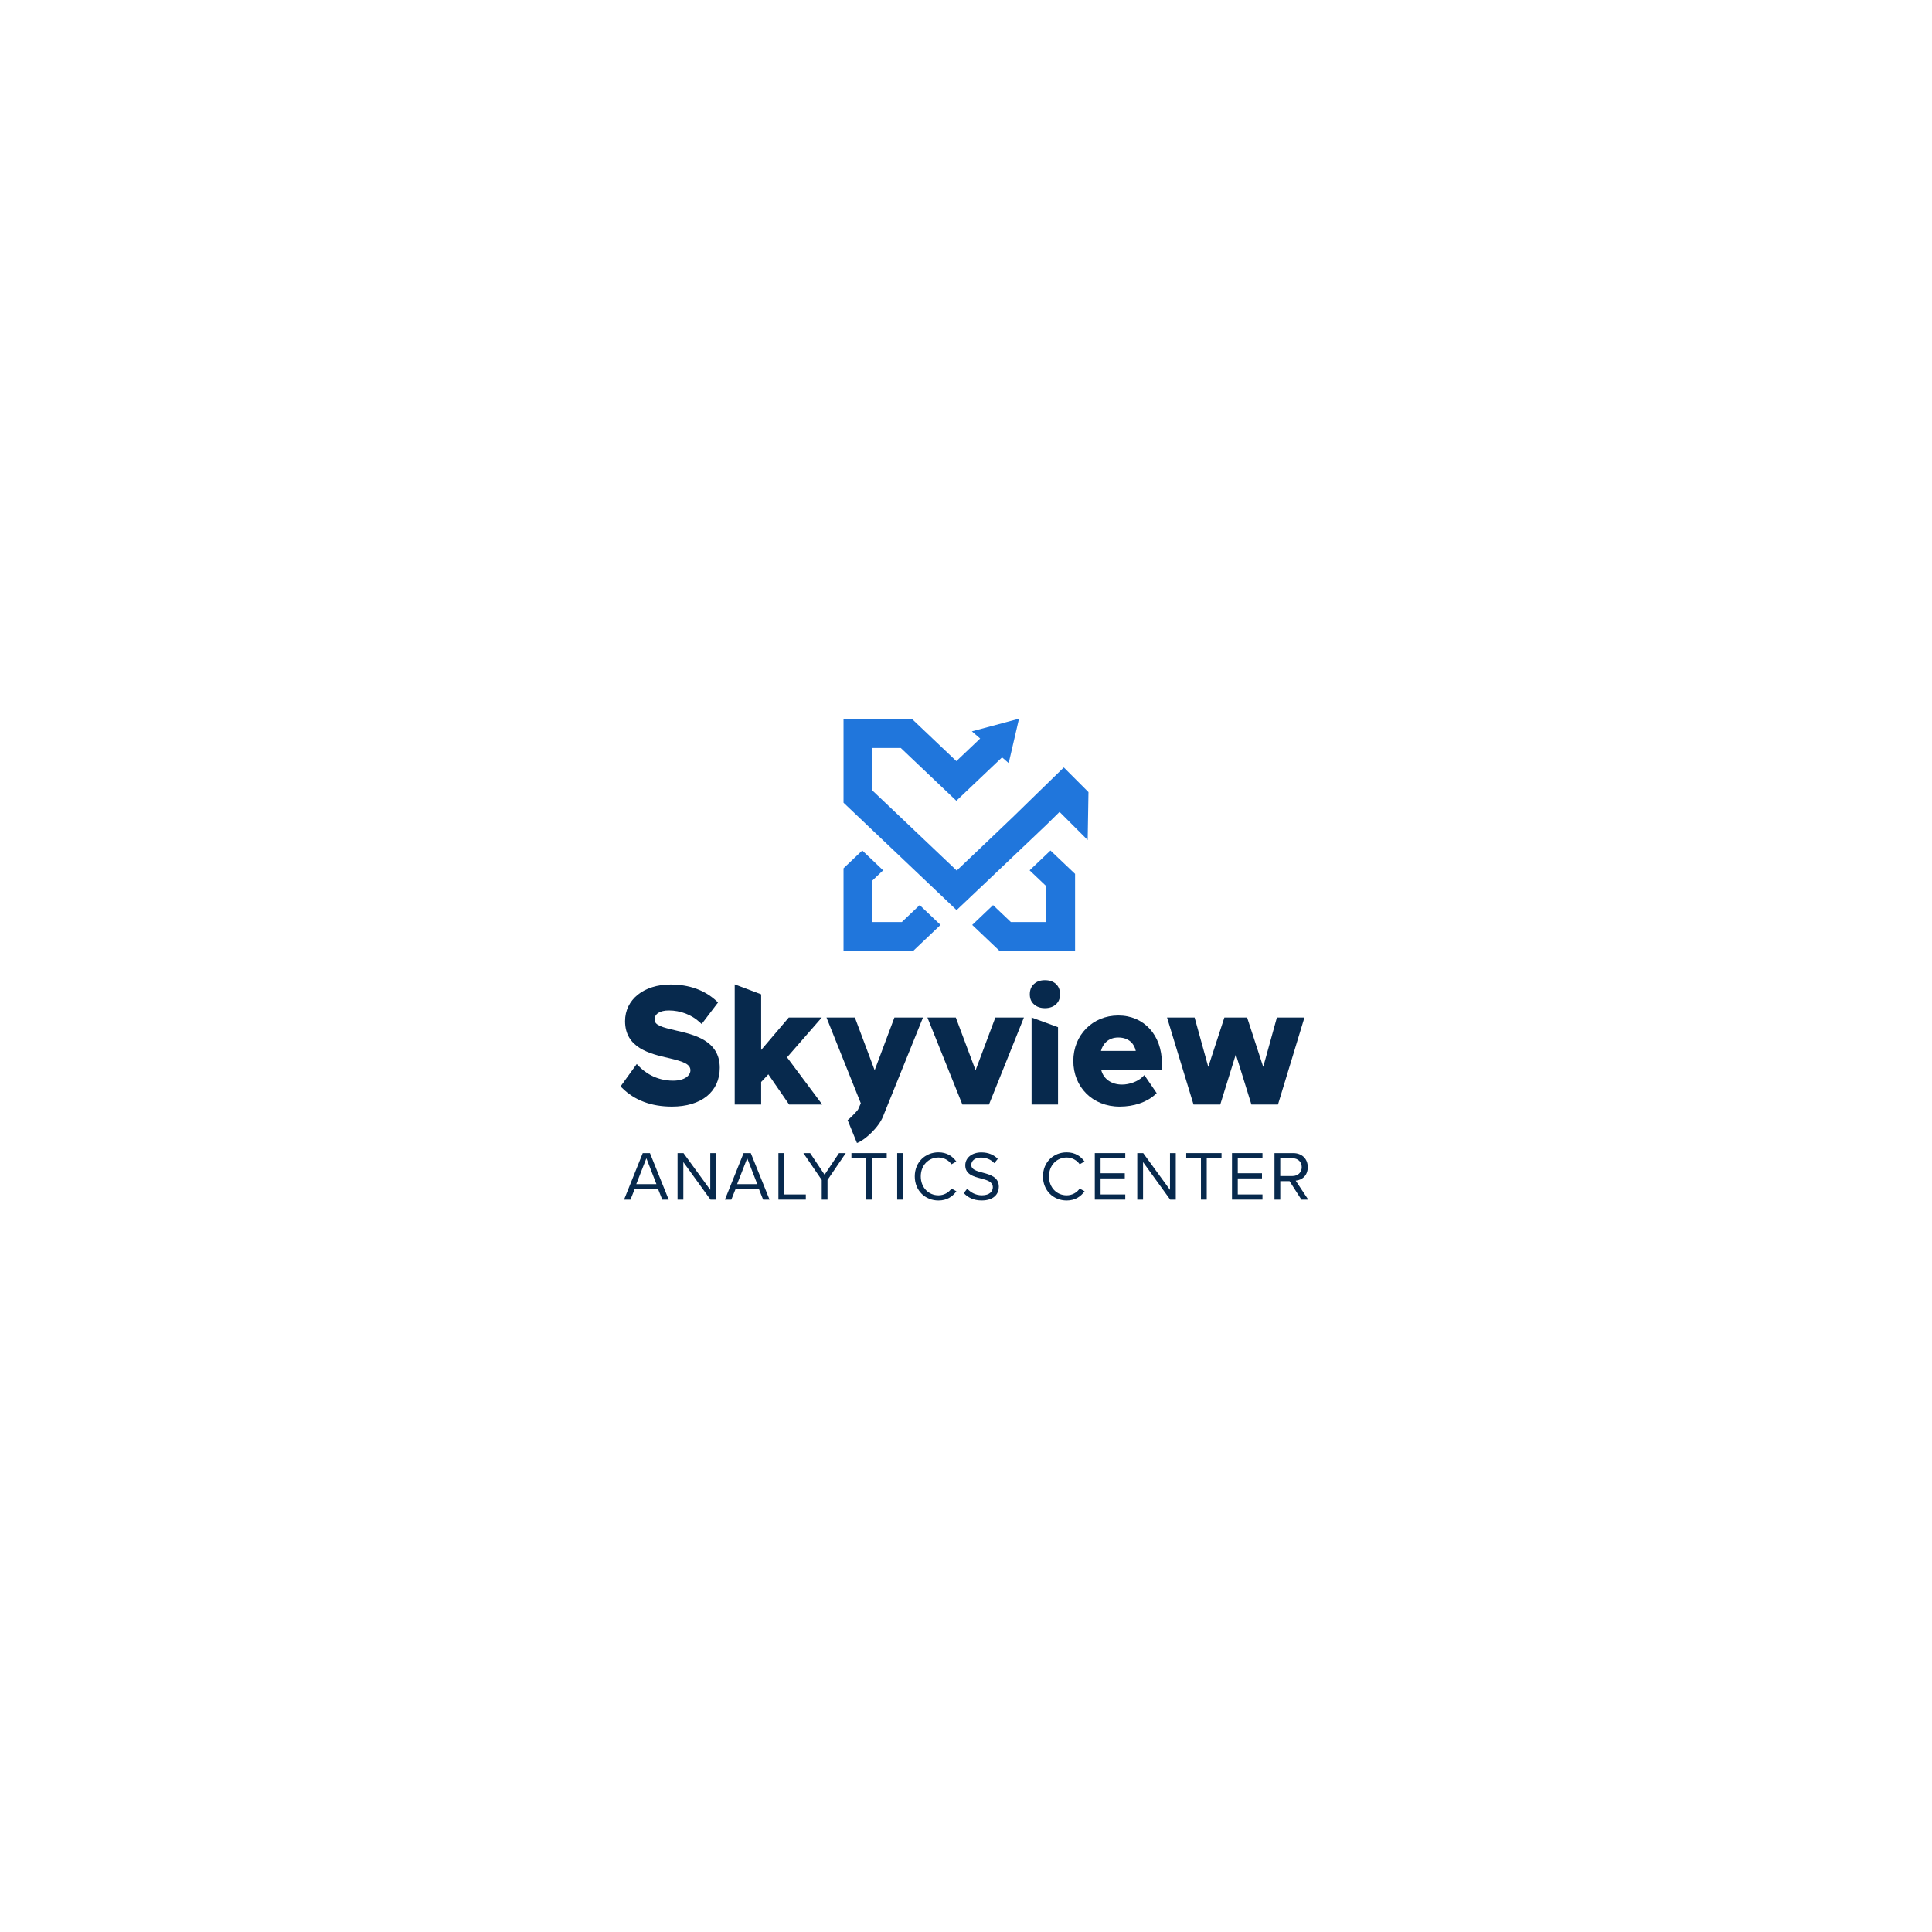
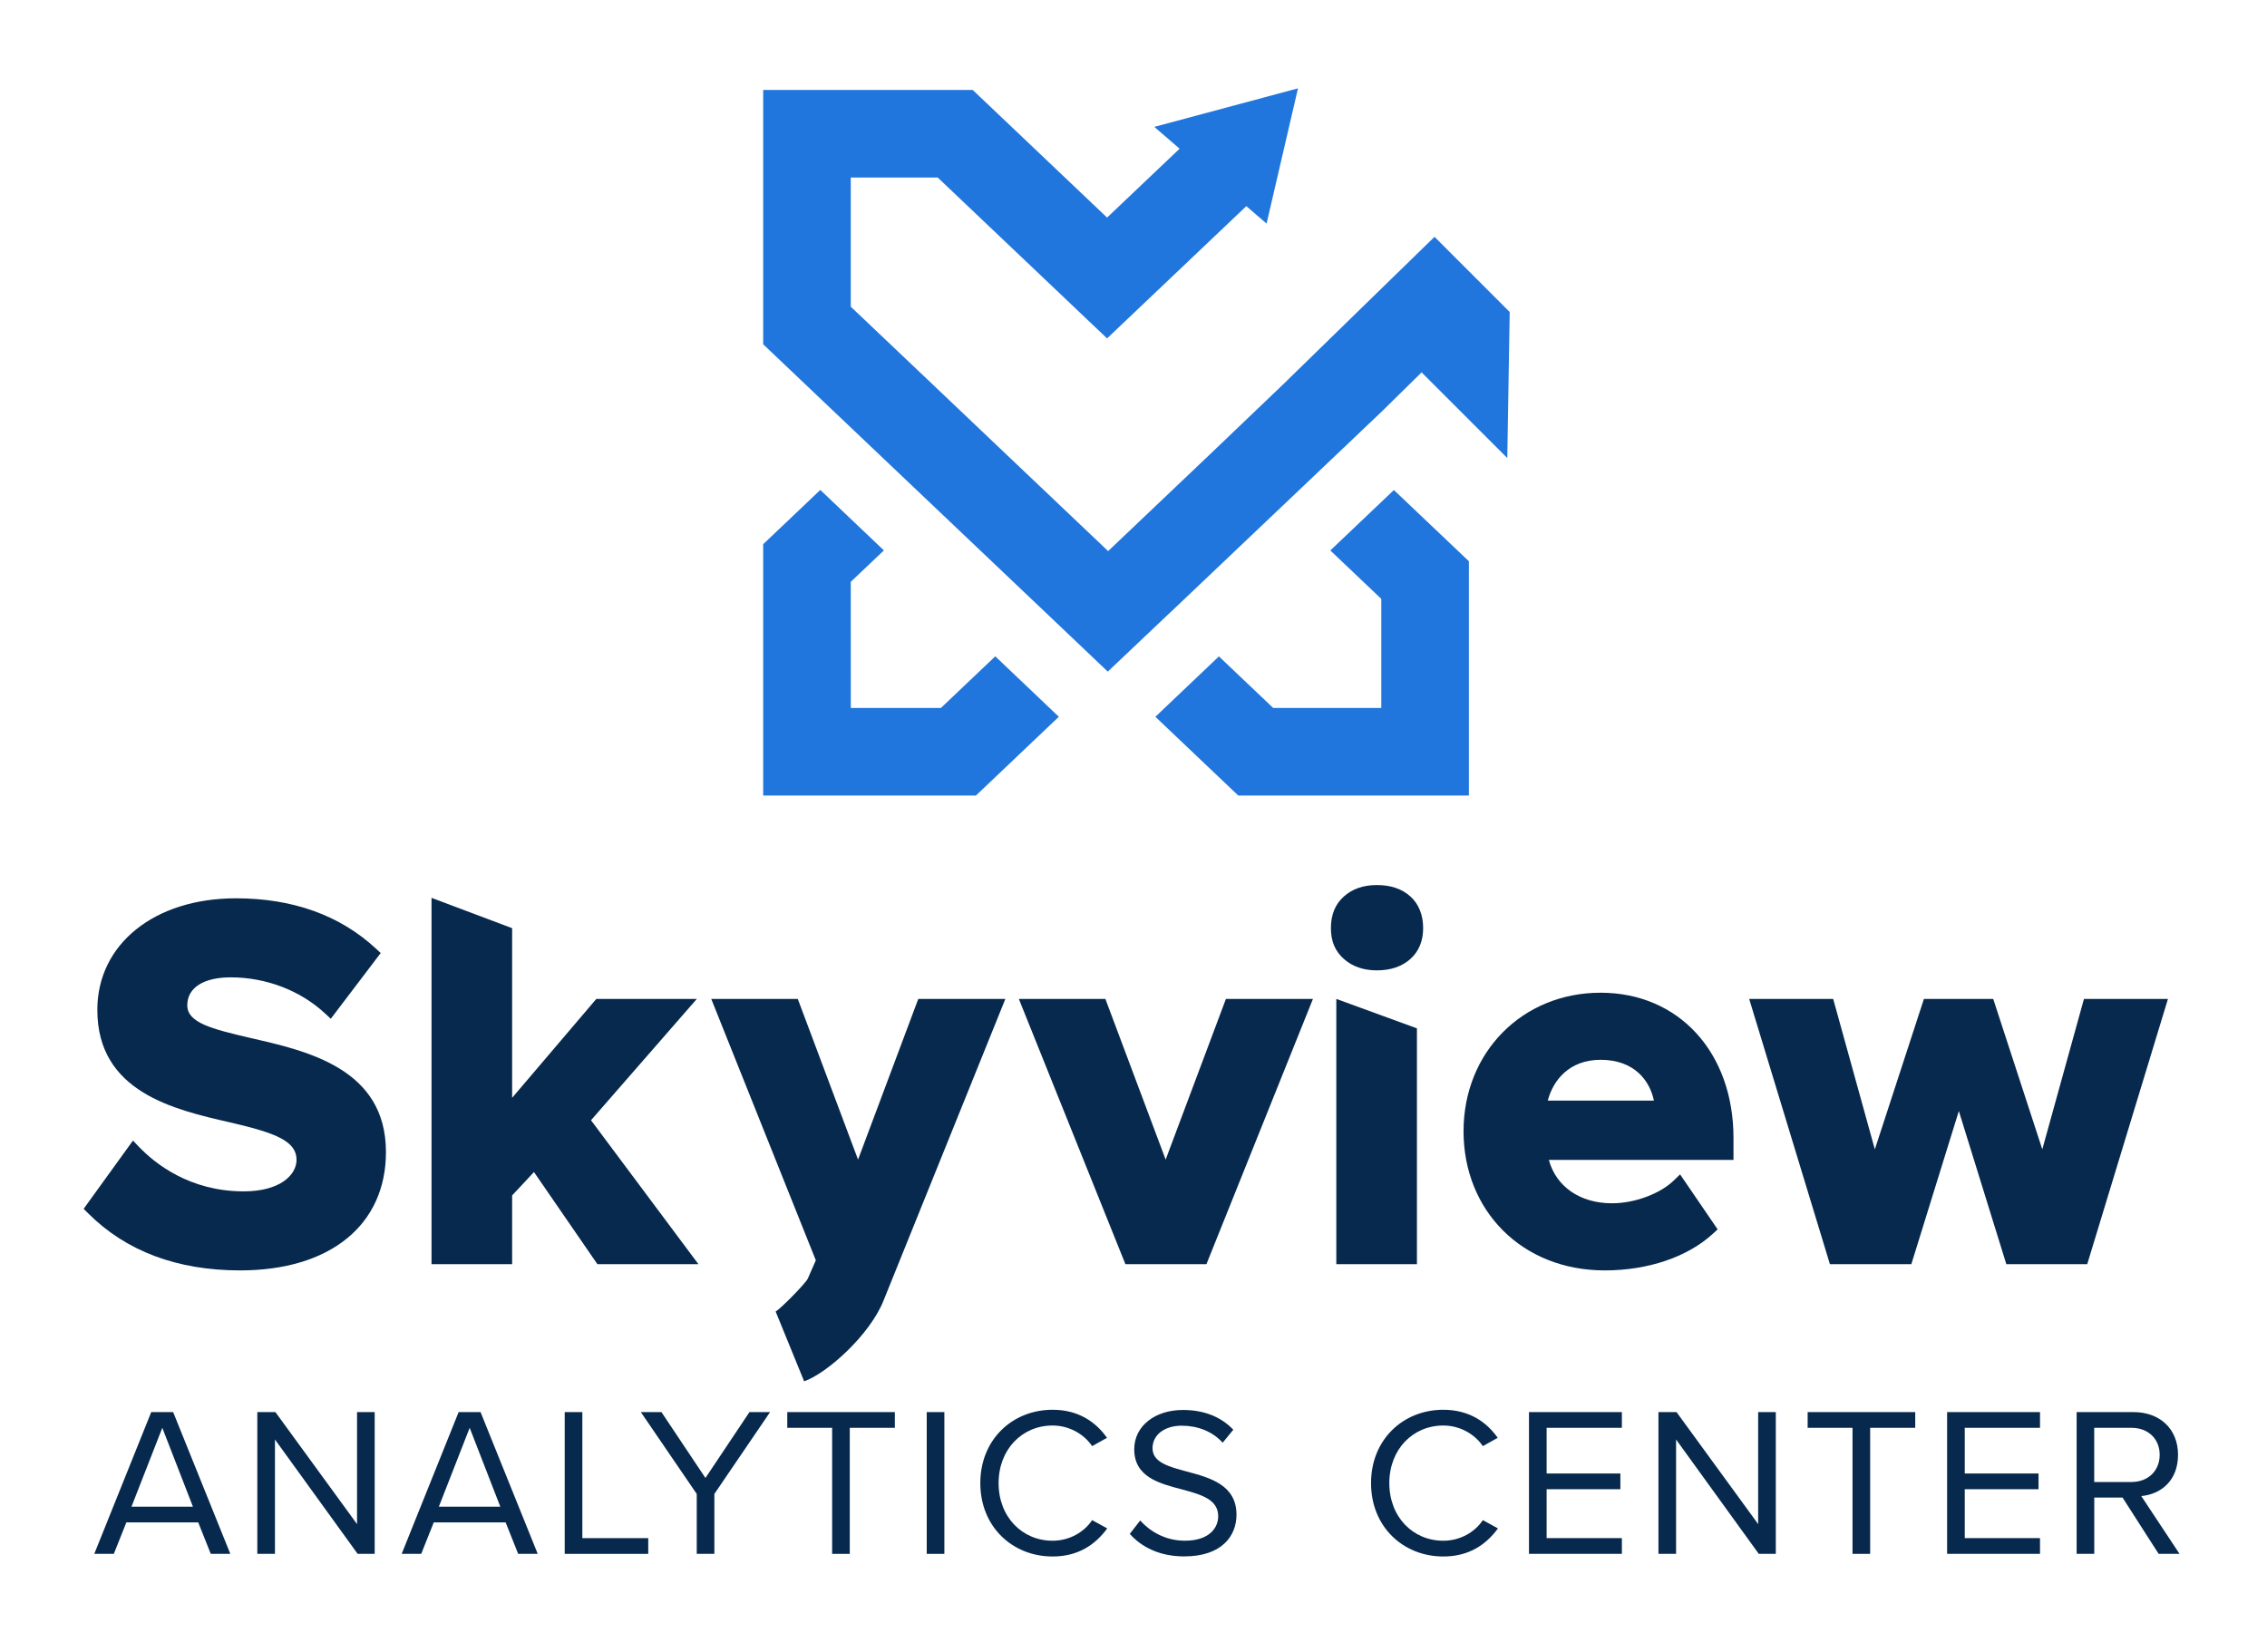
- <svg xmlns="http://www.w3.org/2000/svg" id="LOGO_1" data-name="LOGO 1" viewBox="0 0 2000 2000">
+ <svg xmlns="http://www.w3.org/2000/svg" id="LOGO_1" data-name="LOGO 1" viewBox="614 714 770 561">
  <defs>
    <style>
      .cls-1 {
        fill: #07294d;
      }

      .cls-2 {
        fill: #2076dc;
      }
    </style>
  </defs>
  <g id="TYPO_2" data-name="TYPO 2">
    <g>
      <g>
        <path class="cls-1" d="M685.59,1241.84l-4.26-10.69h-24.41l-4.26,10.69h-6.64l19.35-48.16h7.44l19.42,48.16h-6.64ZM669.13,1199.02l-10.47,26.79h20.87l-10.4-26.79Z" />
        <path class="cls-1" d="M735.48,1241.84l-28.09-38.85v38.85h-5.99v-48.16h6.14l27.73,38.05v-38.05h5.99v48.16h-5.78Z" />
        <path class="cls-1" d="M790,1241.84l-4.26-10.69h-24.41l-4.26,10.69h-6.64l19.35-48.16h7.44l19.42,48.16h-6.64ZM773.53,1199.02l-10.47,26.79h20.87l-10.4-26.79Z" />
        <path class="cls-1" d="M805.81,1241.84v-48.16h5.99v42.82h22.38v5.34h-28.38Z" />
        <path class="cls-1" d="M850.65,1241.84v-20.36l-18.99-27.8h7l14.95,22.38,14.95-22.38h7l-18.92,27.8v20.36h-5.99Z" />
        <path class="cls-1" d="M896.64,1241.84v-42.82h-15.24v-5.34h36.54v5.34h-15.31v42.82h-5.99Z" />
        <path class="cls-1" d="M928.77,1241.84v-48.16h5.99v48.16h-5.99Z" />
        <path class="cls-1" d="M946.97,1217.8c0-14.8,10.9-24.91,24.55-24.91,8.74,0,14.66,4.12,18.48,9.53l-5.05,2.82c-2.74-4.04-7.73-7-13.43-7-10.33,0-18.34,8.09-18.34,19.57s8.01,19.57,18.34,19.57c5.7,0,10.69-2.89,13.43-7l5.13,2.82c-4.04,5.49-9.82,9.53-18.56,9.53-13.65,0-24.55-10.11-24.55-24.91Z" />
        <path class="cls-1" d="M1001.27,1230.51c3.18,3.54,8.38,6.86,15.16,6.86,8.59,0,11.34-4.62,11.34-8.3,0-5.78-5.85-7.37-12.2-9.1-7.73-2.02-16.32-4.19-16.32-13.65,0-7.94,7.08-13.36,16.54-13.36,7.36,0,13.07,2.46,17.11,6.71l-3.61,4.41c-3.61-3.97-8.66-5.78-13.94-5.78-5.78,0-9.89,3.1-9.89,7.65,0,4.84,5.56,6.28,11.7,7.94,7.87,2.09,16.82,4.55,16.82,14.66,0,7-4.77,14.15-17.76,14.15-8.38,0-14.51-3.18-18.48-7.65l3.54-4.55Z" />
        <path class="cls-1" d="M1079.68,1217.8c0-14.8,10.9-24.91,24.55-24.91,8.74,0,14.66,4.12,18.48,9.53l-5.05,2.82c-2.74-4.04-7.73-7-13.43-7-10.33,0-18.34,8.09-18.34,19.57s8.01,19.57,18.34,19.57c5.7,0,10.69-2.89,13.43-7l5.13,2.82c-4.04,5.49-9.82,9.53-18.56,9.53-13.65,0-24.55-10.11-24.55-24.91Z" />
        <path class="cls-1" d="M1133.33,1241.84v-48.16h31.55v5.34h-25.56v15.52h25.05v5.34h-25.05v16.61h25.56v5.34h-31.55Z" />
        <path class="cls-1" d="M1211.38,1241.84l-28.09-38.85v38.85h-5.99v-48.16h6.14l27.73,38.05v-38.05h5.99v48.16h-5.78Z" />
        <path class="cls-1" d="M1243.22,1241.84v-42.82h-15.24v-5.34h36.54v5.34h-15.31v42.82h-5.99Z" />
        <path class="cls-1" d="M1275.35,1241.84v-48.16h31.55v5.34h-25.56v15.52h25.06v5.34h-25.06v16.61h25.56v5.34h-31.55Z" />
        <path class="cls-1" d="M1347.2,1241.84l-12.27-19.13h-9.6v19.13h-5.99v-48.16h19.35c8.81,0,15.09,5.63,15.09,14.51s-5.92,13.43-12.49,14.01l13,19.64h-7.08ZM1337.95,1199.02h-12.64v18.41h12.64c5.7,0,9.6-3.83,9.6-9.24s-3.9-9.17-9.6-9.17Z" />
      </g>
      <g id="TWIST_1" data-name="TWIST 1">
        <path class="cls-1" d="M745.09,1105.34c0,24.8-18.98,40.21-49.54,40.21-21.38,0-38.75-6.53-51.63-19.41l-1.51-1.51,16.75-23.18,2.07,2.16c5.41,5.64,17.21,15.09,35.55,15.09,12.33,0,17.94-5.56,17.94-10.72,0-6.32-7.05-9.08-21.85-12.54l-.79-.18c-19-4.35-45.02-10.31-45.02-38.2,0-22.32,19.36-37.91,47.08-37.91,19.28,0,35.27,5.74,47.51,17.05l1.66,1.54-16.96,22.33-2.02-1.88c-8.37-7.75-20.02-12.19-31.95-12.19-9.25,0-14.77,3.54-14.77,9.48s8.17,8.01,21.5,11.13c19.4,4.41,45.98,10.45,45.98,38.73Z" />
        <polygon class="cls-1" points="851.22 1143.43 816.91 1143.43 795.37 1112.14 787.95 1120.07 787.95 1143.43 760.57 1143.43 760.57 1019 787.95 1029.3 787.95 1086.92 816.54 1053.33 850.68 1053.33 814.74 1094.54 851.22 1143.43" />
        <path class="cls-1" d="M955.48,1053.33l-41.38,102.46c-4.59,11.61-19.23,24.77-26.97,27.43l-9.68-23.71c1.52-.77,10.16-9.51,10.92-11.17l2.73-6.22-35.52-88.79h29.39l20.47,54.58,20.46-54.58h29.58Z" />
        <polygon class="cls-1" points="1059.95 1053.33 1023.77 1143.43 996.25 1143.43 960.06 1053.33 989.45 1053.33 1009.92 1107.91 1030.39 1053.33 1059.95 1053.33" />
        <polygon class="cls-1" points="1095.27 1063.33 1095.27 1143.43 1067.89 1143.43 1067.89 1053.33 1095.27 1063.33" />
        <path class="cls-1" d="M1093.06,1018.53c-2.9-2.6-6.67-3.88-11.35-3.88s-8.34,1.29-11.26,3.88c-2.94,2.62-4.4,6.2-4.4,10.74s1.46,7.86,4.4,10.48c2.92,2.6,6.69,3.88,11.26,3.88s8.45-1.29,11.35-3.88c2.88-2.62,4.32-6.1,4.32-10.48s-1.44-8.13-4.32-10.74Z" />
        <path class="cls-1" d="M1202.79,1100.58c0-29.06-18.56-49.36-45.14-49.36s-46.55,20.24-46.55,47.07,19.72,47.26,47.96,47.26c14.73,0,28.13-4.55,36.75-12.47l1.6-1.46-12.76-18.69-2.13,2.07c-4.72,4.56-13.35,7.75-20.99,7.75-10.88,0-19.01-5.69-21.45-14.73h62.71v-7.44ZM1157.65,1074.01c11.36,0,16.69,6.97,18.11,13.86h-36.05c1.81-6.91,7.29-13.86,17.94-13.86Z" />
        <polygon class="cls-1" points="1350.36 1053.33 1322.94 1143.43 1295.46 1143.43 1279.33 1091.41 1263.2 1143.43 1235.54 1143.43 1208.12 1053.33 1236.65 1053.33 1250.8 1104.43 1267.47 1053.33 1291.01 1053.33 1307.68 1104.43 1321.83 1053.33 1350.36 1053.33" />
      </g>
    </g>
  </g>
  <g id="ICON_NOW">
    <g>
      <polygon class="cls-2" points="973.64 957.48 945.49 984.23 873.22 984.23 873.22 898.86 892.62 880.43 914.22 900.97 902.97 911.64 902.98 954.48 933.6 954.48 952.05 936.95 973.64 957.48" />
      <polygon class="cls-2" points="1112.92 904.66 1112.92 984.24 1077.78 984.24 1034.59 984.23 1034.57 984.23 1006.43 957.49 1028.01 936.97 1046.45 954.49 1083.16 954.49 1083.16 917.43 1065.85 900.99 1087.44 880.46 1112.92 904.66" />
    </g>
    <polygon class="cls-2" points="1126.78 819.99 1125.96 869.59 1096.85 840.49 1083.78 853.35 1083.44 853.69 1076.54 860.24 1071.36 865.18 1049.76 885.7 1011.91 921.66 1011.9 921.64 990.27 942.14 990.03 941.92 968.42 921.38 945.1 899.23 930.57 885.43 908.97 864.92 902.97 859.22 896.94 853.49 873.22 830.95 873.22 744.55 944.38 744.55 975.7 774.3 990.03 787.91 1004.35 774.3 1014.66 764.51 1006.07 757.1 1054.87 744.01 1044.2 789.95 1037.32 784.03 1011.63 808.43 990.02 828.95 968.42 808.43 932.49 774.3 902.97 774.3 902.97 818.18 930.57 844.38 952.17 864.91 990.02 900.86 990.38 901.21 1025.17 868.14 1049.75 844.64 1075.7 819.33 1101.24 794.45 1122.26 815.47 1126.78 819.99" />
  </g>
</svg>
